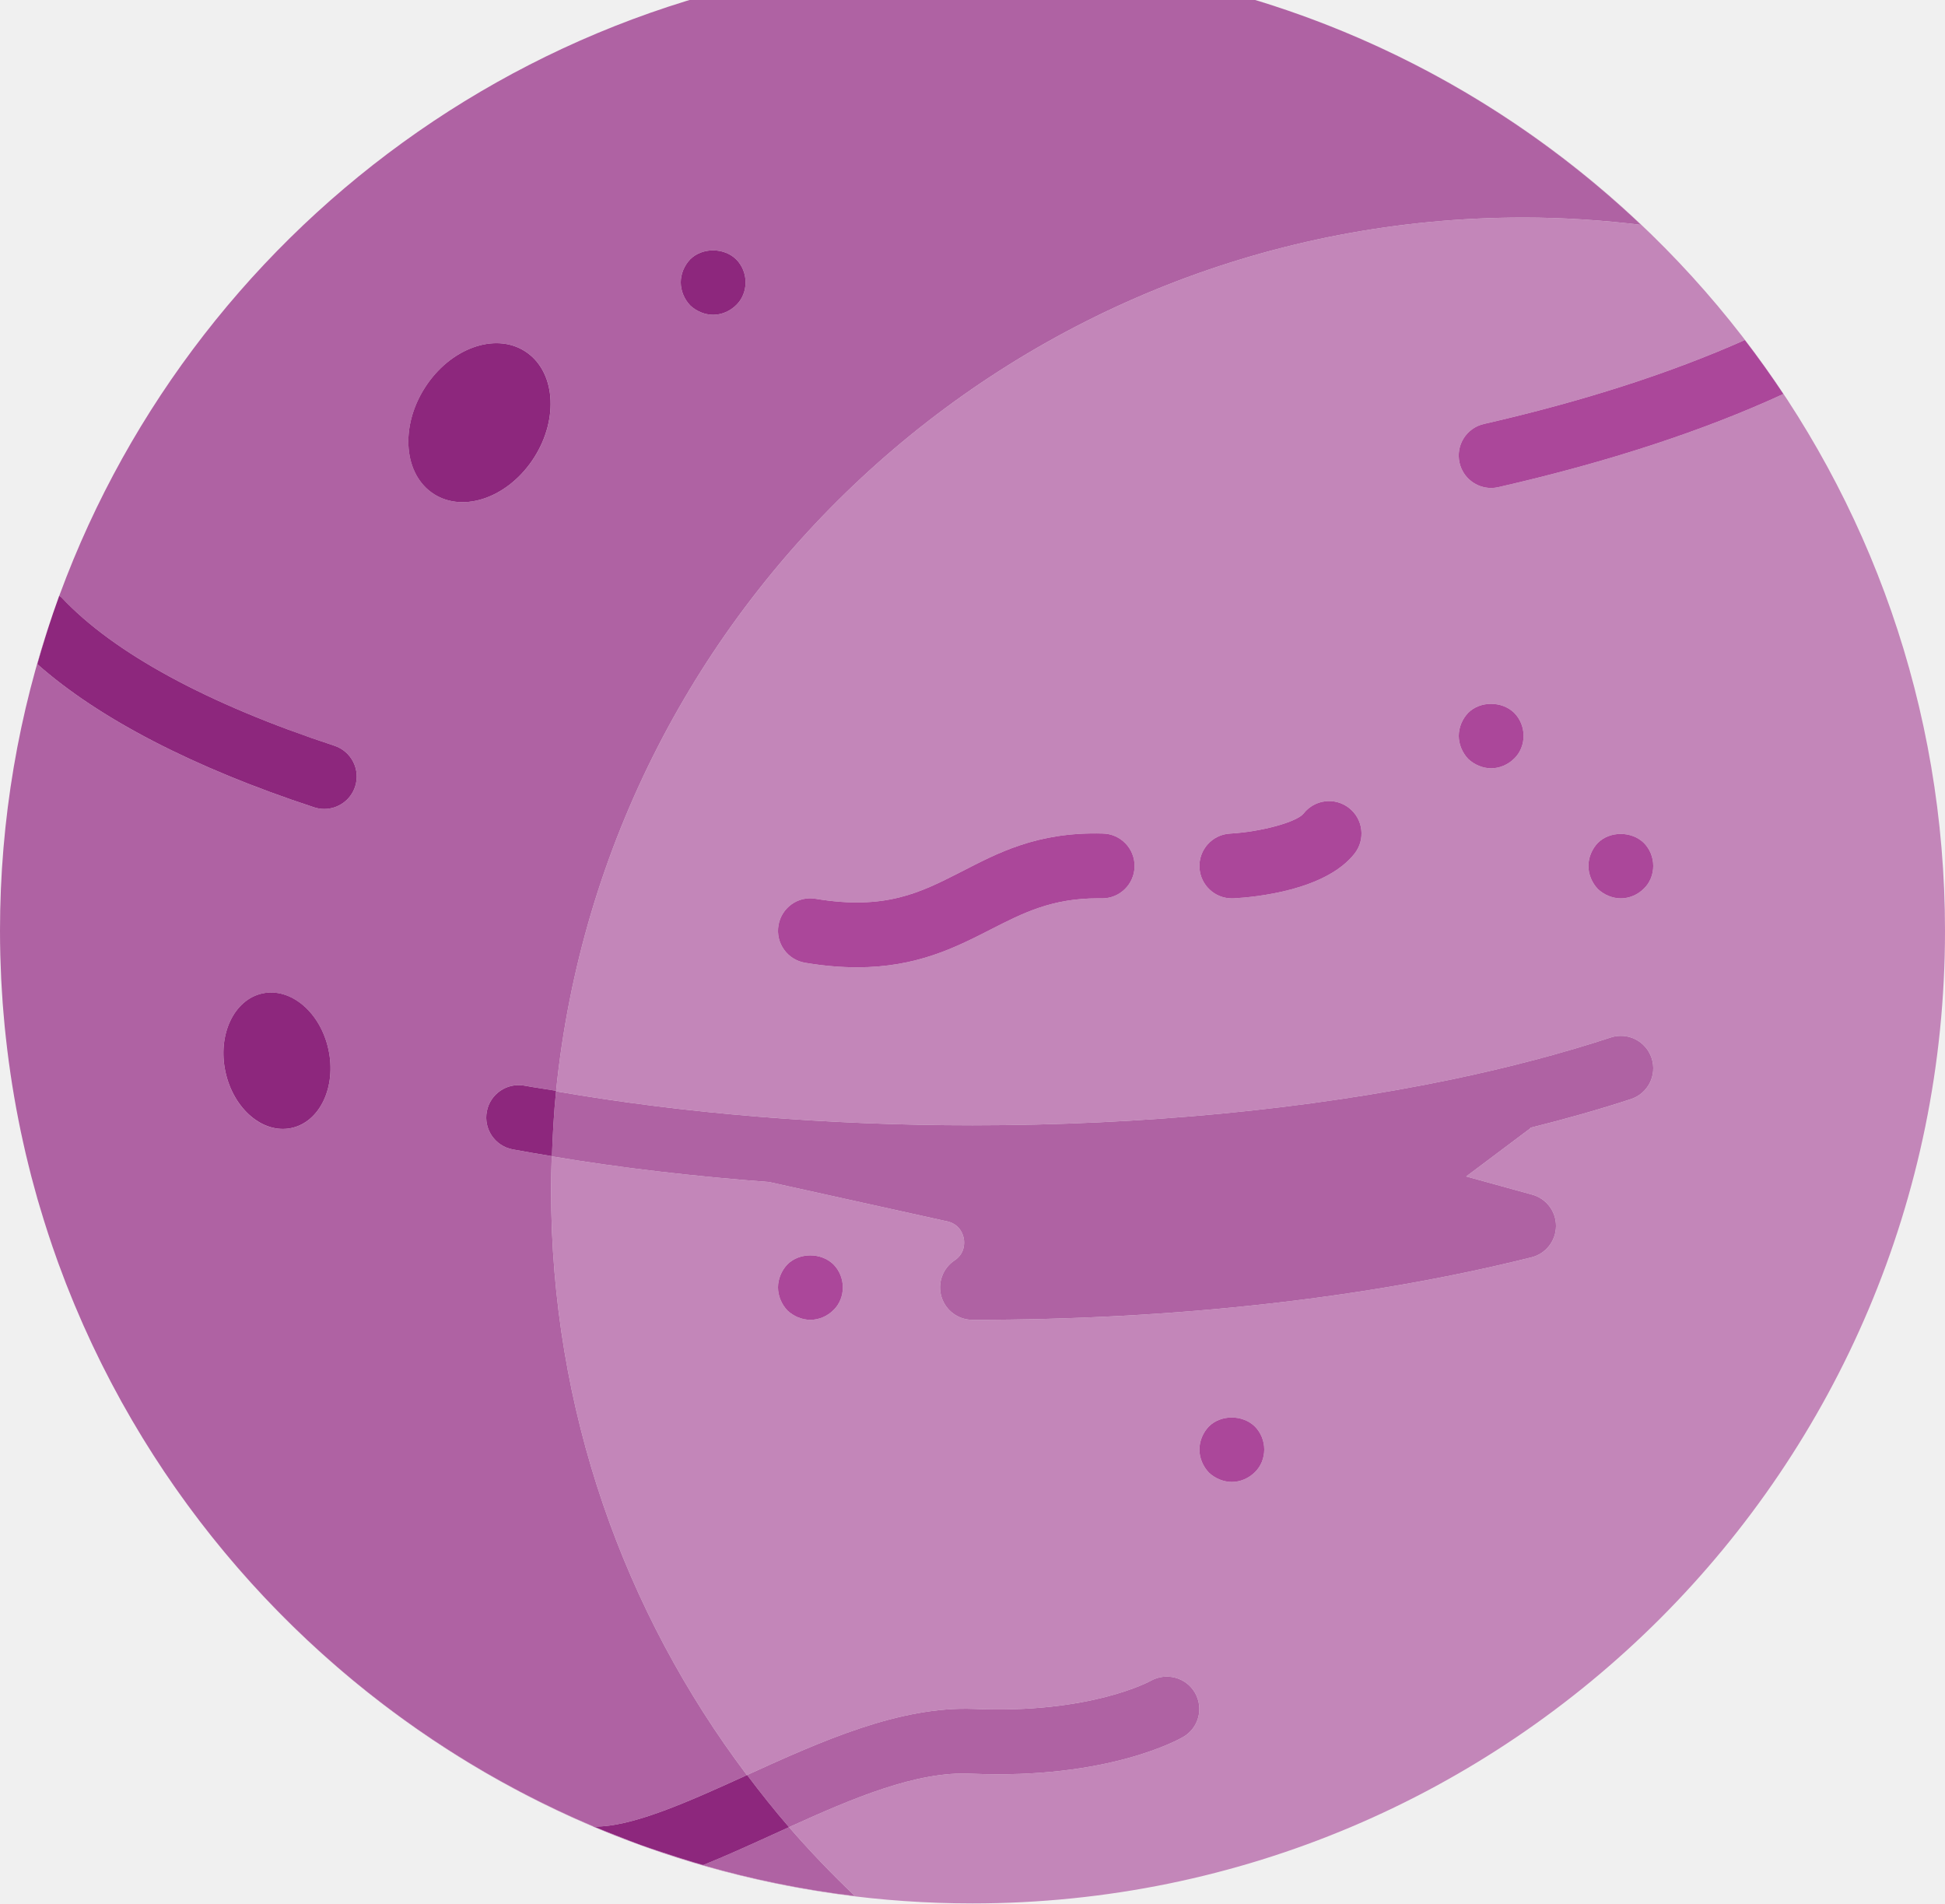
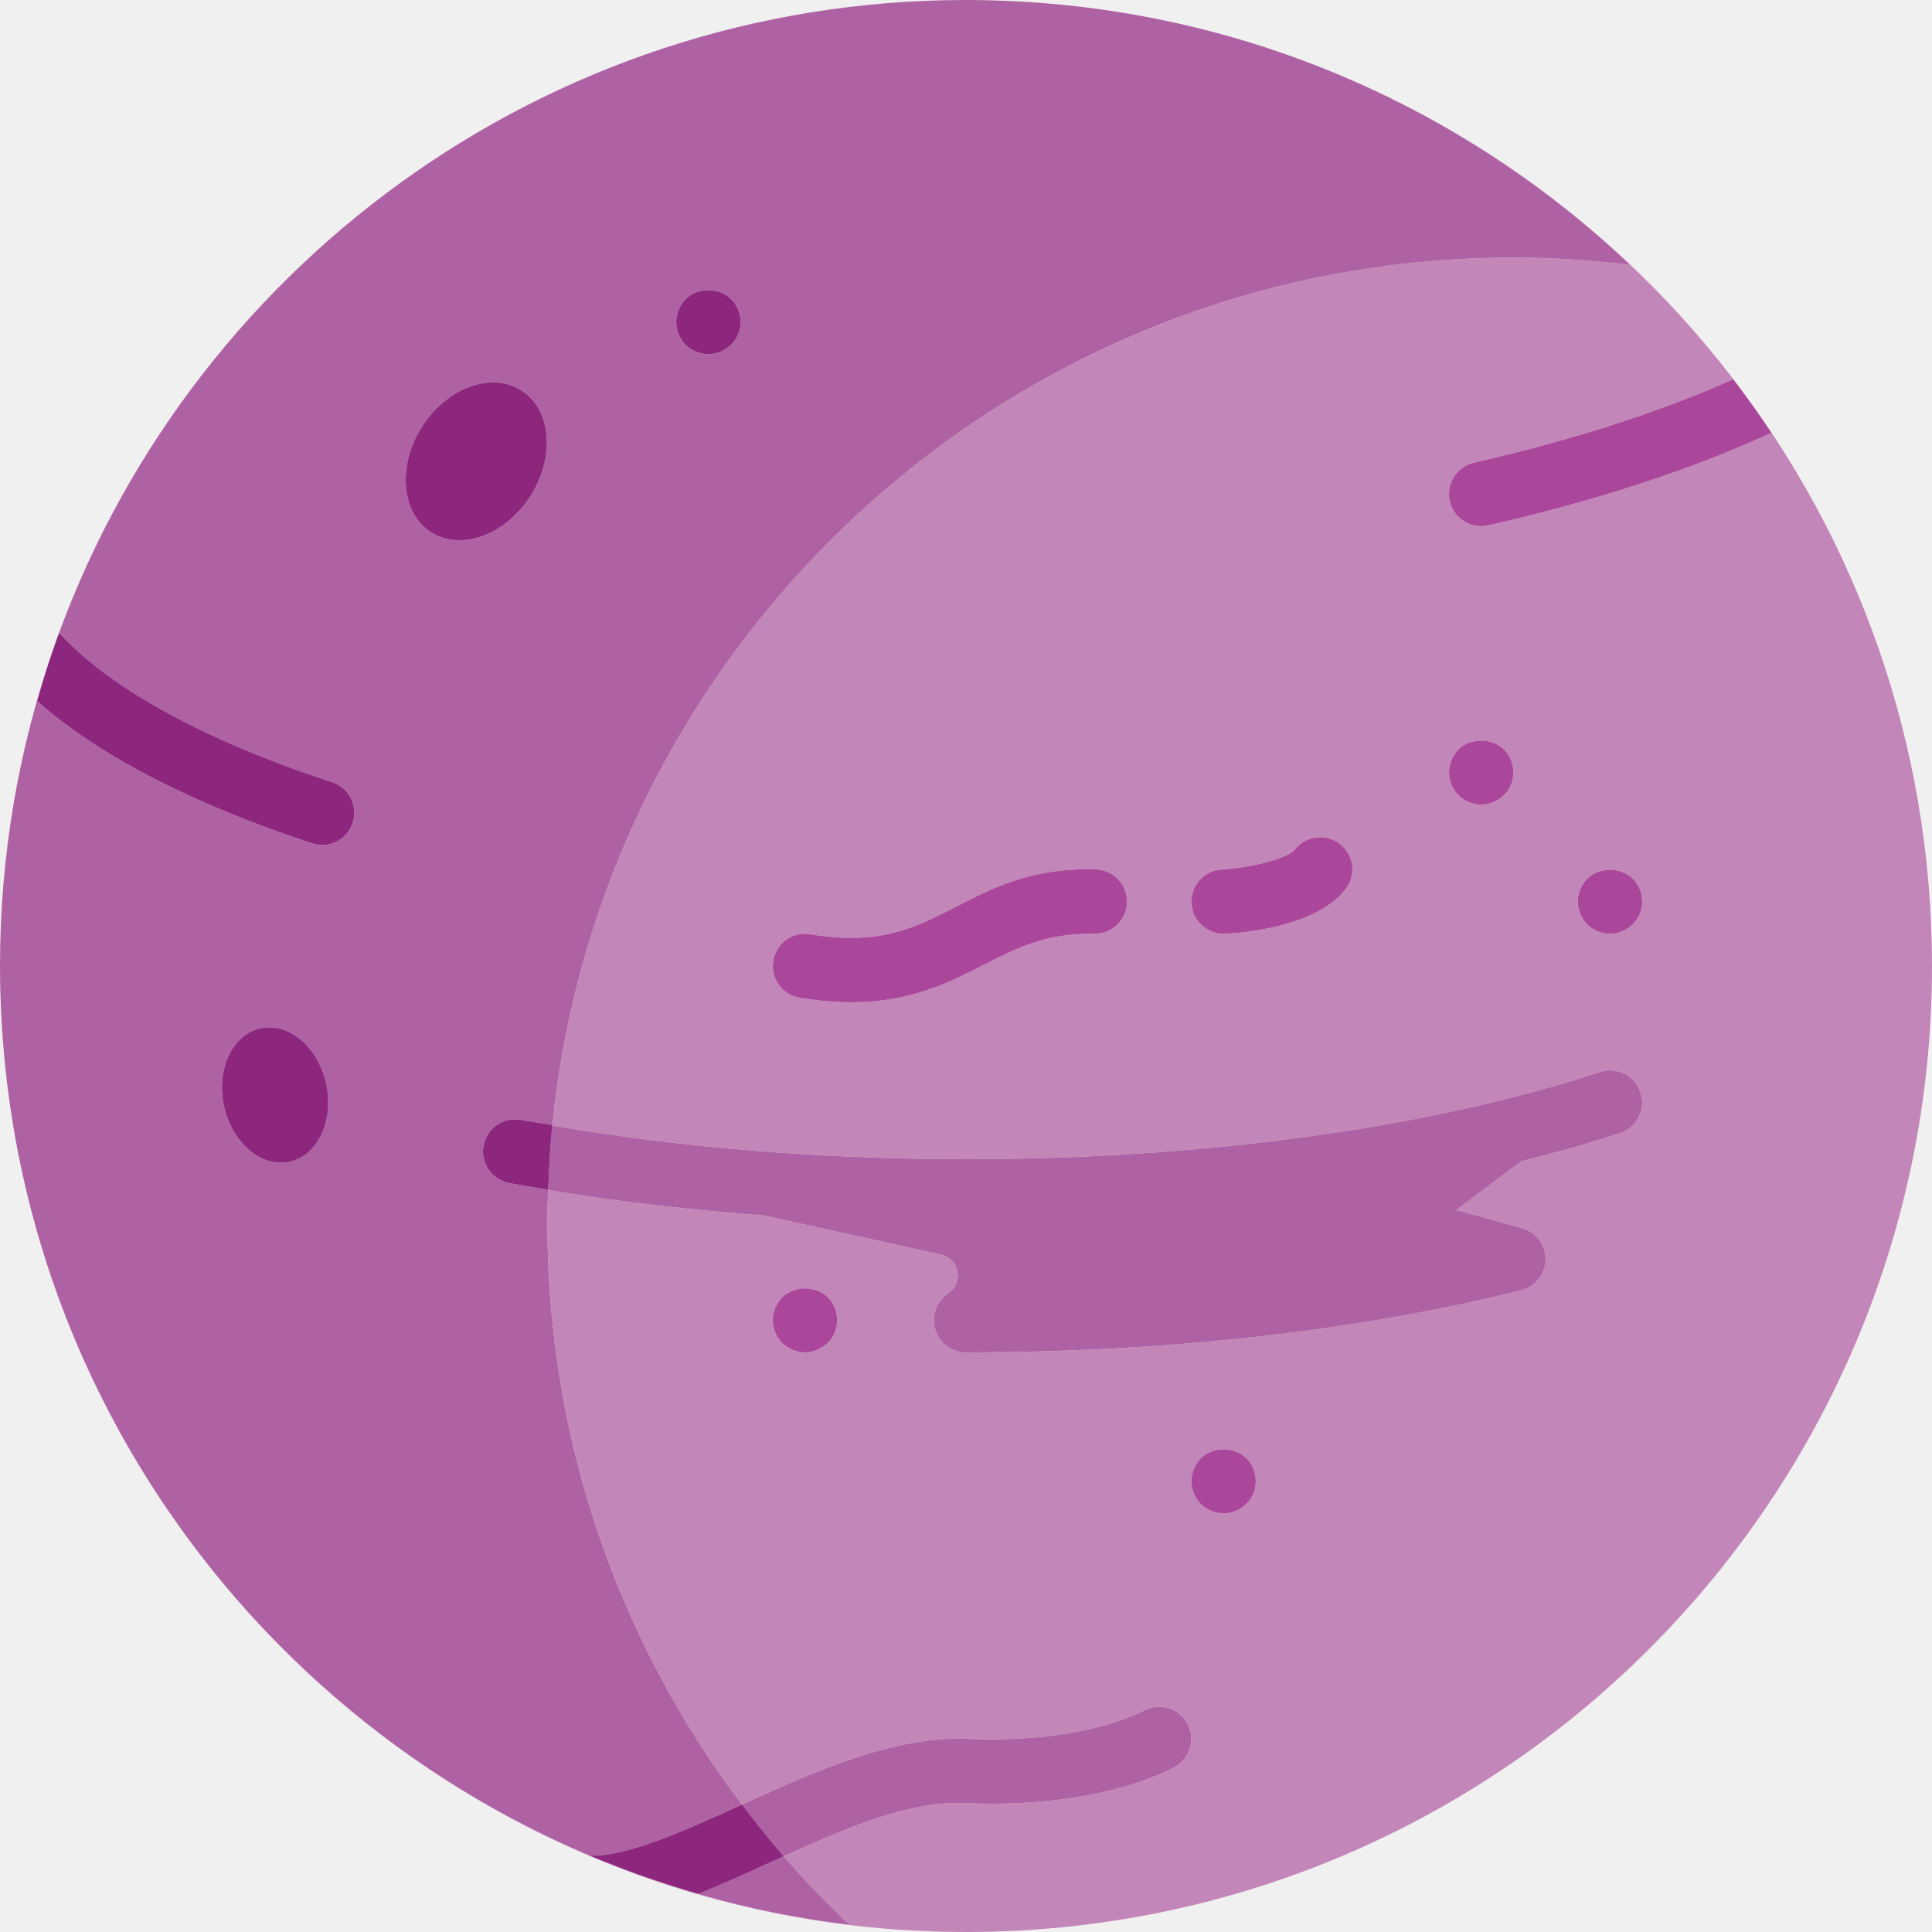
- <svg xmlns="http://www.w3.org/2000/svg" width="279" height="273" viewBox="0 0 279 273" fill="none">
-   <g clip-path="url(#clip0_48_3757)">
-     <path d="M14.384 195.241C14.014 194.493 13.65 193.742 13.293 192.987C13.649 193.742 14.014 194.493 14.384 195.241Z" fill="#AB479A" />
-     <path d="M12.978 192.311C12.636 191.577 12.299 190.84 11.969 190.1C12.298 190.841 12.636 191.577 12.978 192.311Z" fill="#AB479A" />
-     <path d="M11.643 189.355C11.324 188.626 11.008 187.895 10.701 187.159C11.008 187.895 11.324 188.625 11.643 189.355Z" fill="#AB479A" />
-     <path d="M176.445 -1.045C198.856 5.107 219.01 16.715 235.405 32.25C229.876 31.583 224.259 31.2 218.55 31.2C146.318 31.2 86.909 86.098 79.77 156.446C79.768 156.465 79.766 156.484 79.764 156.502C79.764 156.511 79.763 156.519 79.762 156.527C98.182 159.717 118.722 161.4 139.5 161.4C163.831 161.4 187.621 159.12 208.301 154.806C216.461 153.099 224.113 151.083 231.052 148.803C233.49 147.995 236.115 149.33 236.919 151.773C237.718 154.211 236.392 156.836 233.949 157.64C229.428 159.124 224.599 160.486 219.566 161.743C219.507 161.791 219.479 161.862 219.418 161.909L210.318 168.734L219.786 171.345C221.825 171.908 223.228 173.77 223.201 175.881C223.173 177.998 221.729 179.827 219.677 180.336C196.213 186.203 168.485 189.3 139.5 189.3C137.452 189.3 135.645 187.96 135.05 185.999C134.455 184.037 135.218 181.916 136.921 180.781C138.411 179.786 138.356 178.31 138.265 177.724C138.175 177.134 137.775 175.708 136.049 175.218L110.597 169.591C110.559 169.582 110.532 169.555 110.494 169.546C99.661 168.734 89.103 167.519 79.144 165.847C79.088 167.458 79.051 169.074 79.051 170.699C79.051 202.206 89.519 231.25 107.142 254.597C117.939 249.68 129.046 244.691 139.696 245.104C156.448 245.84 165.008 241.113 165.09 241.063C167.315 239.823 170.153 240.586 171.42 242.797C172.687 245.013 171.951 247.828 169.744 249.114C169.318 249.368 159.104 255.244 139.306 254.395C131.493 253.996 122.287 257.932 113.187 262.064L113.188 262.066C113.188 262.066 113.187 262.066 113.186 262.067C116.178 265.512 119.335 268.812 122.646 271.95C115.172 271.049 107.881 269.555 100.818 267.521L100.816 267.522C100.796 267.517 100.775 267.51 100.755 267.504C99.588 267.167 98.427 266.814 97.272 266.448C96.554 266.222 95.842 265.983 95.129 265.746C94.853 265.654 94.577 265.564 94.303 265.47C91.175 264.411 88.092 263.259 85.073 261.98C85.106 261.981 85.14 261.978 85.173 261.978C56.416 249.811 32.586 228.283 17.517 201.208C41.332 244.025 87.029 273 139.5 273C216.544 273 279 210.544 279 133.5C279 69.248 235.557 15.151 176.445 -1.045ZM158.1 128.85C157.95 128.859 157.705 128.845 157.505 128.845C150.862 128.845 146.77 130.934 142.048 133.345C137.03 135.906 131.481 138.74 122.939 138.74C120.677 138.74 118.212 138.54 115.487 138.086C112.954 137.664 111.241 135.266 111.664 132.737C112.082 130.203 114.47 128.464 117.013 128.913C127.017 130.571 132.017 128.024 137.82 125.063C143.015 122.406 148.714 119.282 158.177 119.55C160.743 119.591 162.791 121.707 162.75 124.277C162.709 126.816 160.634 128.85 158.1 128.85ZM194.306 122.424C190.132 127.738 179.965 128.682 176.95 128.845C176.863 128.85 176.782 128.85 176.695 128.85C174.243 128.85 172.195 126.934 172.059 124.454C171.918 121.893 173.88 119.699 176.441 119.559C180.9 119.304 186.027 117.906 186.994 116.675C188.579 114.659 191.499 114.3 193.524 115.894C195.541 117.479 195.895 120.404 194.306 122.424ZM119.552 187.906C118.666 188.787 117.458 189.299 116.25 189.299C115.042 189.299 113.83 188.786 112.949 187.951C112.109 187.066 111.6 185.857 111.6 184.649C111.6 183.442 112.109 182.229 112.949 181.348C114.67 179.627 117.785 179.627 119.551 181.348C120.432 182.229 120.899 183.442 120.899 184.649C120.899 185.857 120.432 187.066 119.552 187.906ZM180.001 211.156C179.116 212.037 177.907 212.549 176.699 212.549C175.492 212.549 174.279 212.036 173.398 211.201C172.558 210.316 172.049 209.107 172.049 207.899C172.049 206.692 172.558 205.479 173.398 204.598C175.119 202.877 178.234 202.877 180 204.598C180.882 205.479 181.349 206.692 181.349 207.899C181.349 209.107 180.882 210.316 180.001 211.156ZM217.201 108.798C216.316 109.679 215.107 110.192 213.899 110.192C212.692 110.192 211.479 109.679 210.598 108.843C209.758 107.958 209.249 106.75 209.249 105.542C209.249 104.334 209.758 103.122 210.598 102.24C212.319 100.519 215.434 100.519 217.2 102.24C218.082 103.122 218.549 104.334 218.549 105.542C218.549 106.75 218.082 107.958 217.201 108.798ZM235.801 127.456C234.916 128.337 233.707 128.849 232.499 128.849C231.292 128.849 230.079 128.336 229.198 127.501C228.358 126.616 227.849 125.407 227.849 124.199C227.849 122.992 228.358 121.779 229.198 120.898C230.919 119.177 234.034 119.177 235.8 120.898C236.682 121.779 237.149 122.992 237.149 124.199C237.149 125.407 236.682 126.616 235.801 127.456ZM214.931 69.871C214.581 69.953 214.236 69.989 213.891 69.989C211.77 69.989 209.854 68.531 209.363 66.374C208.791 63.872 210.353 61.379 212.86 60.807C227.28 57.51 239.788 53.444 250.29 48.768C252.217 51.283 254.064 53.861 255.819 56.507C244.424 61.76 230.709 66.267 214.931 69.871Z" fill="#C386B9" />
-     <path d="M15.858 198.139C15.454 197.368 15.057 196.591 14.667 195.812C15.057 196.592 15.454 197.368 15.858 198.139Z" fill="#AB479A" />
-     <path d="M17.399 200.999C16.95 200.19 16.512 199.377 16.08 198.559C16.512 199.377 16.951 200.19 17.399 200.999Z" fill="#AB479A" />
-     <path d="M0.085 138.135C0.072 137.747 0.053 137.361 0.044 136.972C0.053 137.36 0.072 137.747 0.085 138.135Z" fill="#AB479A" />
-     <path d="M1.249 152.185C1.18 151.67 1.112 151.155 1.049 150.639C1.113 151.155 1.181 151.67 1.249 152.185Z" fill="#AB479A" />
-     <path d="M0.503 145.323C0.462 144.833 0.418 144.344 0.382 143.853C0.418 144.344 0.463 144.833 0.503 145.323Z" fill="#AB479A" />
-     <path d="M9.215 183.439C8.921 182.673 8.629 181.905 8.348 181.133C8.629 181.905 8.921 182.672 9.215 183.439Z" fill="#AB479A" />
-     <path d="M3.69 165.489C3.563 164.948 3.444 164.404 3.323 163.86C3.444 164.404 3.564 164.948 3.69 165.489Z" fill="#AB479A" />
-     <path d="M2.964 162.211C2.853 161.677 2.746 161.141 2.641 160.605C2.746 161.141 2.852 161.677 2.964 162.211Z" fill="#AB479A" />
-     <path d="M2.314 158.901C2.217 158.373 2.124 157.844 2.033 157.315C2.124 157.844 2.217 158.373 2.314 158.901Z" fill="#AB479A" />
-     <path d="M85.172 261.978C85.14 261.978 85.104 261.981 85.072 261.979C88.091 263.26 91.175 264.411 94.301 265.47C94.576 265.564 94.852 265.654 95.127 265.746C95.841 265.983 96.553 266.222 97.271 266.448C98.425 266.814 99.586 267.167 100.754 267.504C100.774 267.509 100.795 267.516 100.815 267.522L100.817 267.521C107.879 269.555 115.171 271.049 122.645 271.95C119.334 268.812 116.177 265.512 113.184 262.067C112.336 262.452 111.487 262.837 110.642 263.223C107.314 264.737 104.044 266.221 100.867 267.501C100.423 267.373 99.979 267.247 99.537 267.115C97.968 266.648 96.416 266.145 94.869 265.628C93.874 265.292 92.87 264.971 91.885 264.613C90.803 264.224 89.745 263.788 88.677 263.373C87.506 262.914 86.332 262.463 85.177 261.974C90.566 262.107 98.785 258.4 106.786 254.759C106.914 254.701 107.042 254.642 107.171 254.584C109.101 257.141 111.088 259.65 113.186 262.065C122.286 257.933 131.492 253.997 139.305 254.395C159.104 255.245 169.316 249.369 169.743 249.114C171.95 247.829 172.686 245.013 171.419 242.798C170.152 240.586 167.313 239.823 165.088 241.063C165.006 241.113 156.447 245.84 139.695 245.105C129.044 244.691 117.937 249.681 107.141 254.597C89.519 231.251 79.05 202.207 79.05 170.7C79.05 169.075 79.088 167.46 79.143 165.848C89.103 167.521 99.66 168.735 110.493 169.546C110.531 169.556 110.558 169.583 110.596 169.592L136.049 175.218C137.774 175.709 138.174 177.134 138.265 177.725C138.356 178.311 138.41 179.787 136.92 180.781C135.217 181.916 134.455 184.037 135.049 185.999C135.644 187.961 137.452 189.3 139.5 189.3C168.485 189.3 196.213 186.203 219.676 180.336C221.728 179.827 223.173 177.998 223.2 175.881C223.227 173.77 221.824 171.908 219.785 171.345L210.317 168.734L219.417 161.909C219.479 161.862 219.506 161.792 219.565 161.743C224.597 160.486 229.427 159.124 233.948 157.64C236.391 156.836 237.717 154.212 236.918 151.773C236.114 149.33 233.49 147.995 231.051 148.803C224.112 151.083 216.46 153.099 208.3 154.806C187.621 159.12 163.831 161.4 139.5 161.4C118.722 161.4 98.182 159.717 79.762 156.527C79.763 156.519 79.763 156.511 79.764 156.502C79.454 159.578 79.281 162.693 79.173 165.825C77.283 165.508 75.376 165.202 73.532 164.851C71.007 164.37 69.35 161.935 69.831 159.415C70.308 156.89 72.742 155.237 75.267 155.714C76.722 155.991 78.286 156.188 79.769 156.446C86.909 86.098 146.318 31.2 218.55 31.2C224.259 31.2 229.876 31.583 235.405 32.25C219.009 16.715 198.856 5.107 176.445 -1.045C176.399 -1.058 176.353 -1.07 176.307 -1.082C175.308 -1.355 174.303 -1.617 173.295 -1.868C173.174 -1.899 173.052 -1.928 172.931 -1.957C171.989 -2.189 171.044 -2.413 170.095 -2.625C169.904 -2.668 169.712 -2.708 169.522 -2.75C168.633 -2.946 167.743 -3.134 166.848 -3.312C166.59 -3.363 166.331 -3.411 166.073 -3.461C165.238 -3.623 164.401 -3.78 163.561 -3.926C163.236 -3.982 162.91 -4.034 162.585 -4.088C161.802 -4.218 161.018 -4.347 160.231 -4.464C159.842 -4.522 159.451 -4.573 159.061 -4.628C158.329 -4.731 157.598 -4.834 156.863 -4.925C156.408 -4.982 155.95 -5.029 155.494 -5.082C154.816 -5.16 154.138 -5.239 153.456 -5.307C152.933 -5.359 152.406 -5.4 151.881 -5.447C151.26 -5.501 150.639 -5.56 150.015 -5.607C149.413 -5.652 148.807 -5.685 148.202 -5.722C147.649 -5.756 147.096 -5.797 146.54 -5.824C145.817 -5.86 145.09 -5.881 144.364 -5.906C143.921 -5.922 143.479 -5.944 143.035 -5.955C141.859 -5.984 140.682 -6 139.5 -6C78.461 -6 26.586 33.207 7.664 87.808C7.933 87.02 8.21 86.235 8.496 85.455C8.598 85.546 8.727 85.586 8.823 85.688C16.262 93.634 29.798 100.991 47.967 106.958C50.41 107.762 51.736 110.386 50.937 112.825C50.292 114.787 48.476 116.026 46.518 116.026C46.037 116.026 45.551 115.954 45.069 115.795C27.758 110.112 14.163 103.059 5.353 95.253C6.06 92.769 6.812 90.306 7.64 87.878C2.694 102.174 0 117.521 0 133.5C0 134.661 0.016 135.817 0.044 136.972C0.053 137.361 0.073 137.747 0.085 138.135C0.11 138.899 0.135 139.662 0.172 140.423C0.195 140.885 0.226 141.345 0.253 141.805C0.294 142.489 0.333 143.172 0.383 143.853C0.419 144.344 0.463 144.833 0.504 145.323C0.559 145.969 0.613 146.615 0.676 147.258C0.725 147.765 0.781 148.27 0.836 148.775C0.904 149.397 0.974 150.019 1.05 150.639C1.113 151.156 1.181 151.671 1.25 152.185C1.331 152.788 1.414 153.39 1.503 153.99C1.58 154.515 1.66 155.038 1.743 155.56C1.836 156.146 1.933 156.731 2.034 157.315C2.125 157.844 2.217 158.373 2.315 158.901C2.419 159.47 2.53 160.038 2.641 160.605C2.747 161.141 2.853 161.677 2.965 162.211C3.08 162.762 3.202 163.312 3.324 163.86C3.445 164.404 3.564 164.948 3.692 165.489C3.815 166.016 3.947 166.541 4.076 167.066C4.214 167.625 4.35 168.184 4.495 168.739C4.621 169.224 4.755 169.704 4.887 170.186C5.048 170.777 5.205 171.37 5.373 171.957C5.481 172.333 5.596 172.705 5.707 173.078C6.468 175.655 7.298 178.202 8.202 180.714C8.252 180.853 8.299 180.993 8.35 181.132C8.63 181.905 8.923 182.672 9.217 183.438C9.31 183.681 9.4 183.926 9.494 184.168C9.784 184.909 10.084 185.646 10.385 186.382C10.492 186.64 10.595 186.9 10.703 187.158C11.009 187.894 11.326 188.625 11.645 189.353C11.754 189.602 11.86 189.851 11.971 190.099C12.3 190.84 12.637 191.576 12.979 192.31C13.085 192.536 13.189 192.761 13.295 192.986C13.652 193.741 14.016 194.493 14.385 195.24C14.479 195.43 14.574 195.621 14.669 195.811C15.059 196.591 15.456 197.367 15.861 198.138C15.934 198.278 16.008 198.417 16.082 198.558C16.515 199.375 16.953 200.19 17.401 200.998C17.44 201.067 17.479 201.137 17.518 201.206C32.586 228.283 56.415 249.81 85.172 261.978ZM98.999 37.199C100.72 35.477 103.834 35.477 105.601 37.199C106.482 38.08 106.949 39.292 106.949 40.5C106.949 41.708 106.482 42.916 105.601 43.756C104.716 44.637 103.508 45.15 102.3 45.15C101.092 45.15 99.88 44.637 98.999 43.801C98.159 42.916 97.65 41.708 97.65 40.5C97.65 39.292 98.159 38.08 98.999 37.199ZM60.935 55.629C64.537 49.969 70.969 47.617 75.303 50.374C79.636 53.132 80.229 59.955 76.628 65.615C73.026 71.274 66.594 73.627 62.261 70.869C57.927 68.112 57.334 61.288 60.935 55.629ZM32.338 153.738C31.186 148.408 33.56 143.372 37.641 142.49C41.722 141.607 45.965 145.213 47.117 150.543C48.269 155.873 45.894 160.909 41.813 161.792C37.732 162.674 33.49 159.067 32.338 153.738Z" fill="#AF62A3" />
-     <path d="M158.177 119.55C148.714 119.282 143.015 122.406 137.82 125.063C132.017 128.024 127.017 130.571 117.013 128.913C114.47 128.464 112.082 130.203 111.664 132.737C111.241 135.266 112.954 137.664 115.487 138.086C118.212 138.54 120.678 138.74 122.939 138.74C131.48 138.74 137.03 135.906 142.048 133.345C146.77 130.934 150.862 128.845 157.505 128.845C157.705 128.845 157.951 128.859 158.1 128.85C160.634 128.85 162.709 126.816 162.75 124.277C162.791 121.707 160.743 119.591 158.177 119.55Z" fill="#AB479A" />
-     <path d="M193.524 115.895C191.499 114.301 188.579 114.659 186.994 116.676C186.027 117.906 180.901 119.305 176.441 119.559C173.88 119.7 171.919 121.894 172.059 124.455C172.195 126.934 174.244 128.851 176.696 128.851C176.782 128.851 176.864 128.851 176.95 128.846C179.965 128.683 190.133 127.738 194.306 122.425C195.895 120.404 195.541 117.479 193.524 115.895Z" fill="#AB479A" />
-     <path d="M60.931 55.629C57.329 61.289 57.922 68.113 62.256 70.87C66.589 73.628 73.022 71.275 76.624 65.616C80.225 59.956 79.632 53.132 75.299 50.375C70.965 47.617 64.532 49.97 60.931 55.629Z" fill="#8D277D" />
-     <path d="M41.815 161.786C45.895 160.904 48.27 155.868 47.117 150.538C45.965 145.208 41.723 141.603 37.642 142.485C33.561 143.367 31.187 148.403 32.34 153.733C33.492 159.063 37.734 162.668 41.815 161.786Z" fill="#8D277D" />
-     <path d="M102.3 45.15C103.508 45.15 104.716 44.637 105.602 43.756C106.482 42.916 106.95 41.708 106.95 40.5C106.95 39.292 106.482 38.08 105.602 37.199C103.835 35.477 100.72 35.477 98.999 37.199C98.159 38.08 97.65 39.292 97.65 40.5C97.65 41.708 98.159 42.916 98.999 43.801C99.88 44.637 101.092 45.15 102.3 45.15Z" fill="#8D277D" />
-     <path d="M210.599 102.241C209.759 103.122 209.25 104.335 209.25 105.543C209.25 106.75 209.759 107.958 210.599 108.844C211.48 109.68 212.692 110.193 213.9 110.193C215.108 110.193 216.316 109.679 217.201 108.799C218.083 107.959 218.55 106.751 218.55 105.543C218.55 104.334 218.082 103.122 217.201 102.241C215.434 100.52 212.32 100.52 210.599 102.241Z" fill="#AB479A" />
-     <path d="M229.198 120.898C228.359 121.78 227.85 122.992 227.85 124.2C227.85 125.408 228.359 126.616 229.198 127.501C230.08 128.337 231.292 128.85 232.5 128.85C233.708 128.85 234.916 128.337 235.801 127.456C236.683 126.616 237.15 125.408 237.15 124.2C237.15 122.992 236.682 121.78 235.801 120.898C234.034 119.177 230.92 119.177 229.198 120.898Z" fill="#AB479A" />
-     <path d="M112.948 181.349C112.109 182.23 111.6 183.442 111.6 184.65C111.6 185.858 112.109 187.066 112.948 187.952C113.83 188.787 115.042 189.3 116.25 189.3C117.458 189.3 118.666 188.787 119.551 187.906C120.433 187.066 120.9 185.858 120.9 184.65C120.9 183.442 120.432 182.23 119.551 181.349C117.785 179.627 114.67 179.627 112.948 181.349Z" fill="#AB479A" />
-     <path d="M173.399 204.599C172.559 205.48 172.05 206.692 172.05 207.9C172.05 209.108 172.559 210.316 173.399 211.202C174.28 212.037 175.492 212.55 176.7 212.55C177.908 212.55 179.116 212.037 180.002 211.156C180.883 210.316 181.35 209.108 181.35 207.9C181.35 206.692 180.882 205.48 180.002 204.599C178.235 202.877 175.12 202.877 173.399 204.599Z" fill="#AB479A" />
-     <path d="M69.832 159.416C69.351 161.936 71.008 164.37 73.533 164.852C75.377 165.203 77.284 165.508 79.174 165.826C79.281 162.694 79.454 159.579 79.765 156.503C79.767 156.484 79.768 156.465 79.77 156.447C78.287 156.189 76.723 155.992 75.268 155.715C72.742 155.238 70.308 156.891 69.832 159.416Z" fill="#8D277D" />
-     <path d="M45.07 115.795C45.551 115.953 46.037 116.026 46.518 116.026C48.475 116.026 50.291 114.786 50.937 112.824C51.736 110.386 50.41 107.761 47.967 106.957C29.798 100.99 16.262 93.634 8.823 85.687C8.728 85.585 8.598 85.546 8.496 85.454C8.21 86.234 7.934 87.019 7.664 87.807C7.656 87.831 7.648 87.853 7.64 87.876C6.812 90.305 6.06 92.769 5.353 95.251C14.163 103.058 27.758 110.111 45.07 115.795Z" fill="#8D277D" />
-     <path d="M107.171 254.584C107.043 254.642 106.914 254.7 106.786 254.759C98.785 258.4 90.567 262.107 85.177 261.974C86.332 262.463 87.506 262.915 88.677 263.373C89.745 263.788 90.803 264.224 91.885 264.613C92.87 264.971 93.873 265.292 94.869 265.628C96.416 266.145 97.968 266.648 99.537 267.115C99.978 267.247 100.423 267.373 100.867 267.501C104.044 266.221 107.314 264.738 110.642 263.223C111.487 262.837 112.336 262.452 113.185 262.067C113.185 262.067 113.186 262.066 113.187 262.065L113.186 262.065C111.089 259.65 109.101 257.141 107.171 254.584Z" fill="#8D277D" />
-     <path d="M250.29 48.768C239.788 53.445 227.28 57.51 212.86 60.807C210.353 61.379 208.791 63.872 209.363 66.374C209.854 68.531 211.77 69.989 213.891 69.989C214.236 69.989 214.581 69.953 214.931 69.871C230.709 66.267 244.424 61.76 255.819 56.507C254.063 53.861 252.217 51.283 250.29 48.768Z" fill="#AB479A" />
+ <svg xmlns="http://www.w3.org/2000/svg" width="855" height="855" viewBox="0 0 855 855" fill="none">
+   <g clip-path="url(#clip0_259_5494)">
+     <path d="M44.079 616.706C42.946 614.416 41.831 612.112 40.737 609.799C41.829 612.114 42.946 614.416 44.079 616.706Z" fill="#AB479A" />
+     <path d="M39.77 607.727C38.723 605.477 37.69 603.22 36.68 600.951C37.688 603.222 38.723 605.477 39.77 607.727Z" fill="#AB479A" />
+     <path d="M35.68 598.667C34.702 596.434 33.733 594.193 32.793 591.94C33.733 594.193 34.702 596.432 35.68 598.667Z" fill="#AB479A" />
+     <path d="M540.718 15.185C609.398 34.036 671.159 69.609 721.403 117.217C704.458 115.174 687.246 114 669.75 114C448.394 114 266.334 282.236 244.455 497.818C244.45 497.875 244.445 497.934 244.439 497.991C244.437 498.016 244.436 498.041 244.432 498.066C300.88 507.843 363.826 513 427.5 513C502.061 513 574.968 506.014 638.341 492.794C663.348 487.56 686.797 481.383 708.061 474.397C715.534 471.919 723.578 476.011 726.041 483.497C728.49 490.97 724.427 499.014 716.941 501.477C703.086 506.026 688.286 510.2 672.862 514.051C672.682 514.199 672.598 514.416 672.41 514.559L644.522 535.474L673.537 543.475C679.786 545.201 684.086 550.907 684.002 557.378C683.918 563.864 679.494 569.471 673.202 571.03C601.297 589.01 516.326 598.5 427.5 598.5C421.225 598.5 415.685 594.394 413.863 588.383C412.041 582.371 414.378 575.873 419.597 572.392C424.162 569.345 423.995 564.822 423.717 563.026C423.439 561.217 422.213 556.847 416.925 555.344L338.926 538.101C338.81 538.075 338.726 537.991 338.61 537.962C305.411 535.476 273.059 531.753 242.537 526.628C242.368 531.566 242.252 536.518 242.252 541.498C242.252 638.051 274.334 727.056 328.34 798.602C361.425 783.536 395.463 768.246 428.1 769.512C479.436 771.768 505.668 757.281 505.92 757.127C512.738 753.328 521.436 755.667 525.319 762.443C529.202 769.235 526.947 777.861 520.184 781.8C518.876 782.58 487.578 800.586 426.905 797.984C402.963 796.762 374.75 808.825 346.863 821.488L346.866 821.491C346.866 821.491 346.863 821.493 346.859 821.495C356.029 832.054 365.703 842.166 375.851 851.781C352.946 849.02 330.604 844.443 308.96 838.21L308.953 838.214C308.89 838.196 308.828 838.174 308.766 838.157C305.189 837.125 301.632 836.044 298.092 834.922C295.891 834.229 293.709 833.495 291.523 832.77C290.679 832.487 289.833 832.211 288.992 831.924C279.409 828.679 269.959 825.15 260.709 821.228C260.807 821.231 260.914 821.222 261.014 821.224C172.886 783.935 99.861 717.963 53.68 634.991C126.663 766.206 266.701 855 427.5 855C663.601 855 855 663.601 855 427.5C855 230.597 721.868 64.816 540.718 15.185ZM484.5 413.25C484.041 413.279 483.289 413.236 482.678 413.236C462.318 413.236 449.78 419.638 435.307 427.026C419.93 434.874 402.924 443.558 376.749 443.558C369.818 443.558 362.262 442.945 353.913 441.554C346.149 440.259 340.901 432.911 342.196 425.161C343.477 417.397 350.796 412.065 358.589 413.444C389.246 418.524 404.568 410.717 422.352 401.643C438.273 393.503 455.736 383.929 484.737 384.75C492.599 384.875 498.877 391.36 498.75 399.237C498.625 407.016 492.265 413.25 484.5 413.25ZM595.452 393.558C582.663 409.841 551.505 412.735 542.266 413.236C542.001 413.25 541.751 413.25 541.486 413.25C533.971 413.25 527.695 407.377 527.277 399.778C526.846 391.93 532.857 385.208 540.706 384.777C554.371 383.997 570.082 379.711 573.046 375.94C577.904 369.761 586.851 368.662 593.057 373.546C599.238 378.403 600.322 387.367 595.452 393.558ZM366.368 594.227C363.655 596.927 359.952 598.498 356.25 598.498C352.549 598.498 348.833 596.925 346.133 594.366C343.559 591.653 342 587.95 342 584.248C342 580.547 343.559 576.831 346.133 574.131C351.407 568.856 360.953 568.856 366.366 574.131C369.066 576.831 370.498 580.547 370.498 584.248C370.498 587.95 369.066 591.653 366.368 594.227ZM551.616 665.477C548.903 668.177 545.2 669.748 541.498 669.748C537.797 669.748 534.081 668.175 531.381 665.616C528.807 662.903 527.248 659.2 527.248 655.498C527.248 651.797 528.807 648.081 531.381 645.381C536.655 640.106 546.201 640.106 551.614 645.381C554.314 648.081 555.747 651.797 555.747 655.498C555.747 659.2 554.316 662.903 551.616 665.477ZM665.616 351.8C662.903 354.501 659.2 356.072 655.498 356.072C651.797 356.072 648.081 354.499 645.381 351.939C642.807 349.227 641.248 345.523 641.248 341.822C641.248 338.12 642.807 334.405 645.381 331.704C650.655 326.43 660.201 326.43 665.614 331.704C668.314 334.405 669.747 338.12 669.747 341.822C669.747 345.523 668.316 349.227 665.616 351.8ZM722.616 408.977C719.903 411.677 716.2 413.248 712.498 413.248C708.797 413.248 705.081 411.675 702.381 409.116C699.807 406.403 698.248 402.7 698.248 398.998C698.248 395.297 699.807 391.581 702.381 388.881C707.655 383.606 717.201 383.606 722.614 388.881C725.314 391.581 726.747 395.297 726.747 398.998C726.747 402.7 725.316 406.403 722.616 408.977ZM658.658 232.508C657.586 232.76 656.53 232.87 655.472 232.87C648.974 232.87 643.101 228.403 641.597 221.792C639.845 214.124 644.631 206.484 652.313 204.732C696.503 194.628 734.835 182.168 767.019 167.837C772.924 175.546 778.583 183.446 783.96 191.554C749.042 207.653 707.012 221.465 658.658 232.508Z" fill="#C386B9" />
+     <path d="M48.598 625.587C47.358 623.224 46.143 620.844 44.946 618.455C46.143 620.846 47.36 623.224 48.598 625.587Z" fill="#AB479A" />
+     <path d="M53.318 634.351C51.945 631.874 50.602 629.38 49.276 626.874C50.6 629.38 51.947 631.874 53.318 634.351Z" fill="#AB479A" />
+     <path d="M491.028 4.704C493.442 5.064 495.843 5.458 498.242 5.859C495.841 5.46 493.44 5.064 491.028 4.704Z" fill="#AB479A" />
+     <path d="M501.233 6.355C503.809 6.804 506.372 7.285 508.932 7.78C506.372 7.287 503.809 6.803 501.233 6.355Z" fill="#AB479A" />
+     <path d="M0.26 441.704C0.221 440.516 0.164 439.331 0.135 438.139C0.164 439.329 0.221 440.514 0.26 441.704Z" fill="#AB479A" />
+     <path d="M449.071 0.54C450.774 0.625 452.468 0.746 454.165 0.851C452.468 0.748 450.776 0.625 449.071 0.54Z" fill="#AB479A" />
+     <path d="M511.31 8.235C514.051 8.78 516.78 9.359 519.502 9.957C516.778 9.36 514.049 8.78 511.31 8.235Z" fill="#AB479A" />
+     <path d="M521.256 10.34C524.165 10.992 527.061 11.676 529.947 12.387C527.061 11.678 524.167 10.99 521.256 10.34Z" fill="#AB479A" />
+     <path d="M3.828 484.762C3.616 483.184 3.408 481.605 3.213 480.024C3.409 481.605 3.618 483.184 3.828 484.762Z" fill="#AB479A" />
+     <path d="M1.543 463.731C1.416 462.229 1.283 460.731 1.172 459.226C1.283 460.731 1.418 462.231 1.543 463.731Z" fill="#AB479A" />
+     <path d="M28.24 580.538C27.339 578.19 26.443 575.839 25.582 573.472C26.443 575.839 27.339 578.188 28.24 580.538Z" fill="#AB479A" />
+     <path d="M11.309 525.531C10.919 523.873 10.554 522.206 10.184 520.54C10.554 522.206 10.921 523.873 11.309 525.531Z" fill="#AB479A" />
+     <path d="M9.084 515.487C8.742 513.85 8.416 512.206 8.092 510.563C8.416 512.207 8.741 513.85 9.084 515.487Z" fill="#AB479A" />
+     <path d="M7.091 505.341C6.794 503.725 6.509 502.104 6.231 500.481C6.51 502.104 6.795 503.723 7.091 505.341Z" fill="#AB479A" />
+     <path d="M261.01 821.224C260.912 821.222 260.803 821.231 260.706 821.227C269.956 825.152 279.407 828.678 288.988 831.924C289.829 832.212 290.677 832.488 291.519 832.77C293.705 833.495 295.887 834.229 298.089 834.922C301.626 836.044 305.183 837.123 308.762 838.156C308.824 838.174 308.887 838.196 308.949 838.213L308.956 838.21C330.598 844.442 352.942 849.02 375.847 851.781C365.7 842.166 356.026 832.054 346.856 821.495C344.255 822.676 341.653 823.857 339.063 825.038C328.865 829.679 318.846 834.225 309.107 838.148C307.748 837.757 306.387 837.369 305.032 836.967C300.224 835.534 295.468 833.992 290.728 832.408C287.677 831.379 284.603 830.394 281.582 829.297C278.269 828.107 275.025 826.771 271.751 825.497C268.164 824.092 264.565 822.709 261.026 821.211C277.542 821.618 302.729 810.259 327.248 799.099C327.64 798.921 328.033 798.743 328.427 798.565C334.341 806.399 340.432 814.088 346.859 821.489C374.746 808.826 402.96 796.764 426.901 797.986C487.576 800.588 518.873 782.581 520.18 781.801C526.944 777.863 529.199 769.235 525.316 762.444C521.432 755.667 512.735 753.33 505.916 757.129C505.665 757.282 479.434 771.769 428.097 769.514C395.459 768.248 361.421 783.538 328.336 798.604C274.332 727.058 242.25 638.053 242.25 541.5C242.25 536.52 242.366 531.57 242.535 526.63C273.058 531.757 305.41 535.479 338.608 537.964C338.724 537.993 338.806 538.076 338.924 538.103L416.923 555.346C422.211 556.849 423.435 561.218 423.715 563.028C423.993 564.824 424.16 569.346 419.595 572.394C414.376 575.873 412.039 582.373 413.861 588.384C415.683 594.396 421.223 598.5 427.5 598.5C516.326 598.5 601.297 589.009 673.2 571.03C679.49 569.471 683.916 563.864 684 557.378C684.084 550.907 679.784 545.201 673.535 543.475L644.52 535.474L672.408 514.559C672.596 514.416 672.68 514.201 672.86 514.051C688.282 510.2 703.084 506.026 716.939 501.477C724.425 499.014 728.488 490.971 726.039 483.497C723.576 476.011 715.533 471.919 708.059 474.397C686.795 481.383 663.346 487.562 638.339 492.793C574.968 506.014 502.061 513 427.5 513C363.826 513 300.88 507.843 244.432 498.066C244.434 498.041 244.436 498.016 244.439 497.991C243.488 507.418 242.959 516.963 242.628 526.561C236.835 525.588 230.992 524.651 225.341 523.575C217.603 522.1 212.524 514.64 213.999 506.917C215.46 499.179 222.92 494.113 230.658 495.576C235.116 496.425 239.908 497.029 244.453 497.818C266.334 282.235 448.394 114 669.75 114C687.245 114 704.458 115.174 721.403 117.217C671.157 69.609 609.398 34.036 540.718 15.185C540.577 15.146 540.437 15.109 540.296 15.071C537.234 14.234 534.156 13.431 531.065 12.661C530.695 12.569 530.321 12.479 529.949 12.389C527.063 11.678 524.167 10.994 521.258 10.342C520.674 10.21 520.086 10.087 519.502 9.959C516.78 9.36 514.051 8.783 511.31 8.236C510.519 8.08 509.724 7.934 508.933 7.78C506.374 7.285 503.81 6.804 501.235 6.356C500.241 6.183 499.24 6.026 498.244 5.86C495.845 5.46 493.442 5.066 491.03 4.706C489.838 4.528 488.64 4.373 487.444 4.204C485.202 3.888 482.961 3.573 480.708 3.294C479.315 3.121 477.911 2.975 476.515 2.814C474.436 2.576 472.359 2.332 470.27 2.125C468.665 1.965 467.051 1.838 465.442 1.696C463.538 1.528 461.636 1.348 459.725 1.204C457.879 1.067 456.021 0.965 454.169 0.851C452.471 0.746 450.777 0.623 449.074 0.54C446.859 0.429 444.632 0.363 442.407 0.287C441.048 0.24 439.694 0.171 438.332 0.137C434.73 0.048 431.121 0 427.5 0C240.444 0 81.473 120.151 23.488 287.476C24.312 285.061 25.16 282.656 26.037 280.265C26.35 280.545 26.745 280.666 27.039 280.978C49.834 305.331 91.318 327.875 146.996 346.161C154.482 348.624 158.545 356.667 156.096 364.141C154.121 370.153 148.554 373.952 142.555 373.952C141.08 373.952 139.591 373.729 138.116 373.243C85.065 355.826 43.404 334.212 16.404 310.29C18.57 302.681 20.875 295.132 23.413 287.69C8.256 331.499 0 378.533 0 427.5C0 431.057 0.048 434.602 0.135 438.139C0.164 439.331 0.223 440.516 0.26 441.704C0.337 444.044 0.413 446.385 0.527 448.716C0.597 450.133 0.693 451.54 0.777 452.952C0.9 455.047 1.021 457.14 1.174 459.226C1.284 460.731 1.418 462.229 1.544 463.731C1.712 465.711 1.877 467.69 2.072 469.662C2.223 471.215 2.394 472.762 2.563 474.309C2.772 476.217 2.984 478.123 3.217 480.024C3.411 481.607 3.619 483.185 3.831 484.762C4.079 486.609 4.334 488.453 4.605 490.293C4.841 491.899 5.087 493.502 5.342 495.102C5.627 496.899 5.924 498.691 6.233 500.481C6.512 502.104 6.795 503.725 7.093 505.341C7.414 507.086 7.752 508.825 8.094 510.563C8.418 512.207 8.742 513.85 9.086 515.487C9.439 517.175 9.813 518.858 10.187 520.54C10.557 522.205 10.923 523.873 11.313 525.531C11.692 527.147 12.095 528.755 12.492 530.364C12.914 532.075 13.331 533.789 13.774 535.492C14.161 536.976 14.572 538.449 14.975 539.925C15.468 541.737 15.949 543.552 16.466 545.353C16.795 546.503 17.15 547.644 17.488 548.789C19.822 556.685 22.365 564.491 25.135 572.187C25.288 572.613 25.433 573.044 25.588 573.47C26.448 575.837 27.344 578.188 28.245 580.536C28.53 581.281 28.806 582.031 29.095 582.772C29.982 585.044 30.901 587.303 31.826 589.556C32.152 590.349 32.469 591.145 32.798 591.936C33.739 594.191 34.708 596.43 35.686 598.664C36.019 599.424 36.346 600.189 36.685 600.949C37.695 603.218 38.728 605.475 39.775 607.725C40.098 608.416 40.417 609.107 40.742 609.797C41.836 612.111 42.951 614.414 44.084 616.704C44.373 617.287 44.661 617.871 44.953 618.452C46.149 620.842 47.365 623.22 48.605 625.584C48.829 626.013 49.057 626.441 49.284 626.87C50.609 629.376 51.954 631.872 53.325 634.348C53.445 634.561 53.564 634.773 53.683 634.987C99.859 717.965 172.885 783.935 261.01 821.224ZM303.382 132.382C308.657 127.108 318.202 127.108 323.616 132.382C326.316 135.083 327.748 138.799 327.748 142.5C327.748 146.201 326.314 149.903 323.616 152.479C320.903 155.177 317.201 156.75 313.5 156.75C309.799 156.75 306.083 155.177 303.382 152.617C300.809 149.903 299.25 146.201 299.25 142.5C299.25 138.799 300.809 135.083 303.382 132.382ZM186.737 188.862C197.774 171.518 217.487 164.31 230.766 172.76C244.045 181.21 245.864 202.12 234.828 219.464C223.791 236.808 204.08 244.017 190.799 235.567C177.518 227.116 175.701 206.206 186.737 188.862ZM99.1 489.52C95.569 473.185 102.846 457.753 115.352 455.049C127.858 452.345 140.859 463.396 144.39 479.73C147.92 496.064 140.644 511.497 128.138 514.201C115.632 516.903 102.63 505.852 99.1 489.52Z" fill="#AF62A3" />
+     <path d="M484.737 384.75C455.736 383.929 438.271 393.503 422.352 401.643C404.568 410.717 389.246 418.524 358.589 413.444C350.796 412.067 343.477 417.397 342.196 425.161C340.901 432.913 346.148 440.261 353.913 441.554C362.263 442.945 369.82 443.558 376.749 443.558C402.924 443.558 419.93 434.874 435.307 427.026C449.78 419.638 462.318 413.236 482.678 413.236C483.29 413.236 484.042 413.277 484.5 413.25C492.264 413.25 498.625 407.016 498.75 399.237C498.875 391.36 492.599 384.875 484.737 384.75Z" fill="#AB479A" />
+     <path d="M593.058 373.548C586.852 368.663 577.903 369.762 573.048 375.942C570.084 379.713 554.373 383.998 540.707 384.778C532.859 385.209 526.847 391.932 527.278 399.78C527.695 407.379 533.972 413.252 541.488 413.252C541.751 413.252 542.002 413.252 542.268 413.237C551.507 412.737 582.666 409.842 595.454 393.56C600.322 387.367 599.237 378.403 593.058 373.548Z" fill="#AB479A" />
+     <path d="M186.724 188.864C175.686 206.209 177.504 227.12 190.784 235.571C204.064 244.022 223.777 236.812 234.815 219.468C245.852 202.123 244.034 181.212 230.754 172.761C217.474 164.31 197.761 171.52 186.724 188.864Z" fill="#8D277D" />
+     <path d="M128.142 514.184C140.647 511.48 147.923 496.047 144.392 479.714C140.861 463.381 127.86 452.331 115.355 455.035C102.849 457.739 95.574 473.171 99.105 489.504C102.636 505.838 115.636 516.887 128.142 514.184Z" fill="#8D277D" />
+     <path d="M313.5 156.75C317.201 156.75 320.903 155.177 323.617 152.479C326.316 149.903 327.75 146.201 327.75 142.5C327.75 138.799 326.316 135.083 323.617 132.382C318.204 127.108 308.659 127.108 303.384 132.382C300.809 135.083 299.25 138.799 299.25 142.5C299.25 146.201 300.809 149.903 303.383 152.617C306.083 155.177 309.799 156.75 313.5 156.75Z" fill="#8D277D" />
+     <path d="M645.383 331.706C642.809 334.407 641.25 338.122 641.25 341.824C641.25 345.525 642.809 349.227 645.383 351.941C648.083 354.503 651.799 356.074 655.5 356.074C659.201 356.074 662.903 354.501 665.617 351.802C668.318 349.228 669.75 345.527 669.75 341.824C669.75 338.12 668.316 334.407 665.617 331.706C660.202 326.432 650.657 326.432 645.383 331.706Z" fill="#AB479A" />
+     <path d="M702.382 388.882C699.808 391.583 698.25 395.299 698.25 399C698.25 402.701 699.808 406.403 702.382 409.117C705.083 411.679 708.798 413.25 712.5 413.25C716.201 413.25 719.903 411.677 722.617 408.979C725.318 406.405 726.75 402.703 726.75 399C726.75 395.297 725.316 391.583 722.617 388.882C717.202 383.608 707.657 383.608 702.382 388.882Z" fill="#AB479A" />
+     <path d="M346.133 574.132C343.559 576.833 342 580.549 342 584.25C342 587.951 343.559 591.653 346.133 594.367C348.833 596.929 352.549 598.5 356.25 598.5C359.951 598.5 363.653 596.927 366.367 594.228C369.068 591.655 370.5 587.953 370.5 584.25C370.5 580.547 369.066 576.833 366.367 574.132C360.954 568.858 351.407 568.858 346.133 574.132Z" fill="#AB479A" />
+     <path d="M531.383 645.382C528.809 648.083 527.25 651.799 527.25 655.5C527.25 659.201 528.809 662.903 531.383 665.617C534.083 668.179 537.799 669.75 541.5 669.75C545.201 669.75 548.903 668.177 551.617 665.478C554.318 662.905 555.75 659.203 555.75 655.5C555.75 651.797 554.316 648.083 551.617 645.382C546.202 640.108 536.657 640.108 531.383 645.382Z" fill="#AB479A" />
+     <path d="M214.001 506.919C212.526 514.642 217.605 522.1 225.342 523.577C230.994 524.653 236.837 525.59 242.629 526.562C242.959 516.965 243.488 507.419 244.441 497.993C244.446 497.936 244.45 497.877 244.457 497.82C239.911 497.031 235.118 496.427 230.661 495.578C222.92 494.115 215.462 499.181 214.001 506.919Z" fill="#8D277D" />
+     <path d="M138.116 373.241C139.591 373.728 141.08 373.95 142.555 373.95C148.553 373.95 154.119 370.151 156.096 364.139C158.546 356.667 154.482 348.623 146.996 346.159C91.318 327.873 49.834 305.329 27.039 280.976C26.747 280.664 26.35 280.543 26.037 280.264C25.16 282.654 24.312 285.059 23.488 287.474C23.463 287.545 23.438 287.615 23.413 287.686C20.875 295.128 18.57 302.679 16.404 310.287C43.404 334.211 85.065 355.824 138.116 373.241Z" fill="#8D277D" />
+     <path d="M328.427 798.564C328.035 798.743 327.64 798.921 327.248 799.099C302.729 810.258 277.544 821.617 261.026 821.211C264.566 822.709 268.164 824.093 271.751 825.497C275.025 826.769 278.269 828.105 281.582 829.296C284.603 830.394 287.676 831.379 290.729 832.408C295.469 833.992 300.224 835.534 305.032 836.966C306.386 837.371 307.747 837.757 309.108 838.147C318.846 834.225 328.865 829.679 339.063 825.037C341.653 823.856 344.255 822.675 346.856 821.495C346.856 821.495 346.859 821.493 346.863 821.491L346.861 821.489C340.434 814.088 334.341 806.398 328.427 798.564Z" fill="#8D277D" />
+     <path d="M767.019 167.836C734.835 182.17 696.503 194.628 652.313 204.731C644.631 206.484 639.845 214.124 641.597 221.792C643.101 228.402 648.974 232.87 655.472 232.87C656.53 232.87 657.588 232.758 658.658 232.508C707.012 221.465 749.042 207.653 783.96 191.554C778.581 183.446 772.924 175.546 767.019 167.836Z" fill="#AB479A" />
  </g>
  <defs>
-     <clipPath id="clip0_48_3757">
-       <rect width="279" height="279" fill="white" transform="translate(0 -6)" />
+     <clipPath id="clip0_259_5494">
+       <rect width="855" height="855" fill="white" />
    </clipPath>
  </defs>
</svg>
